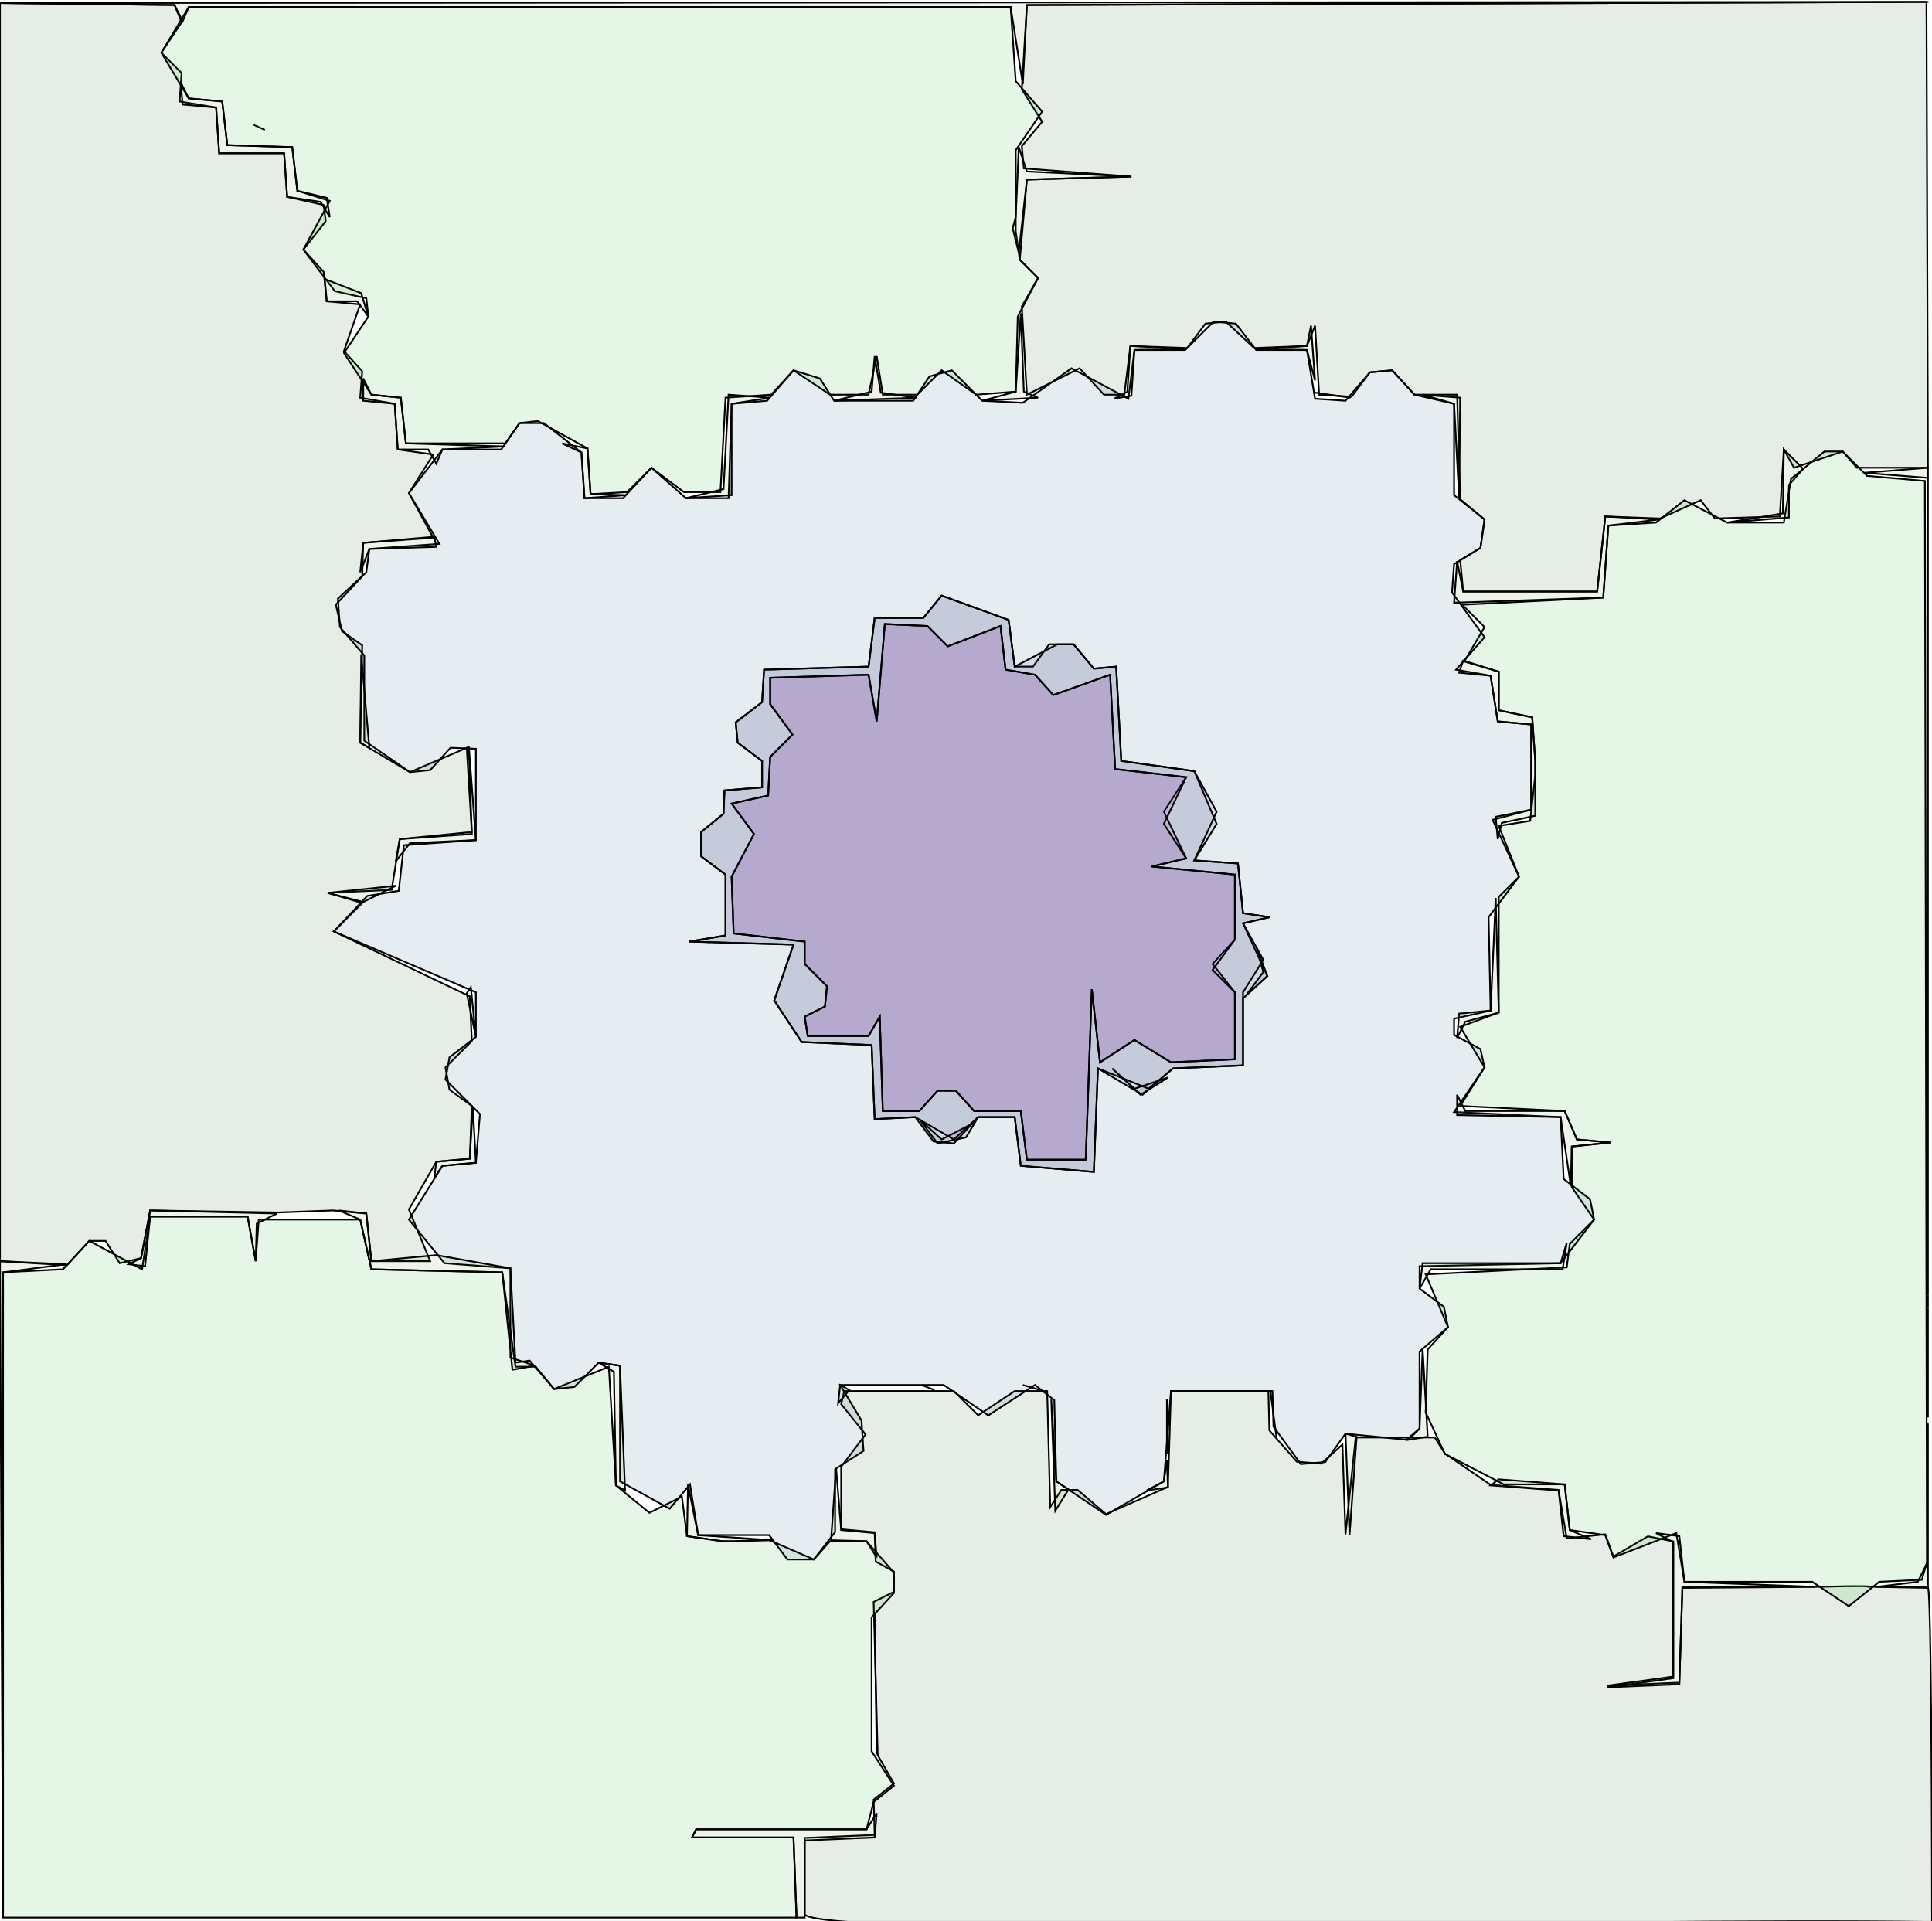
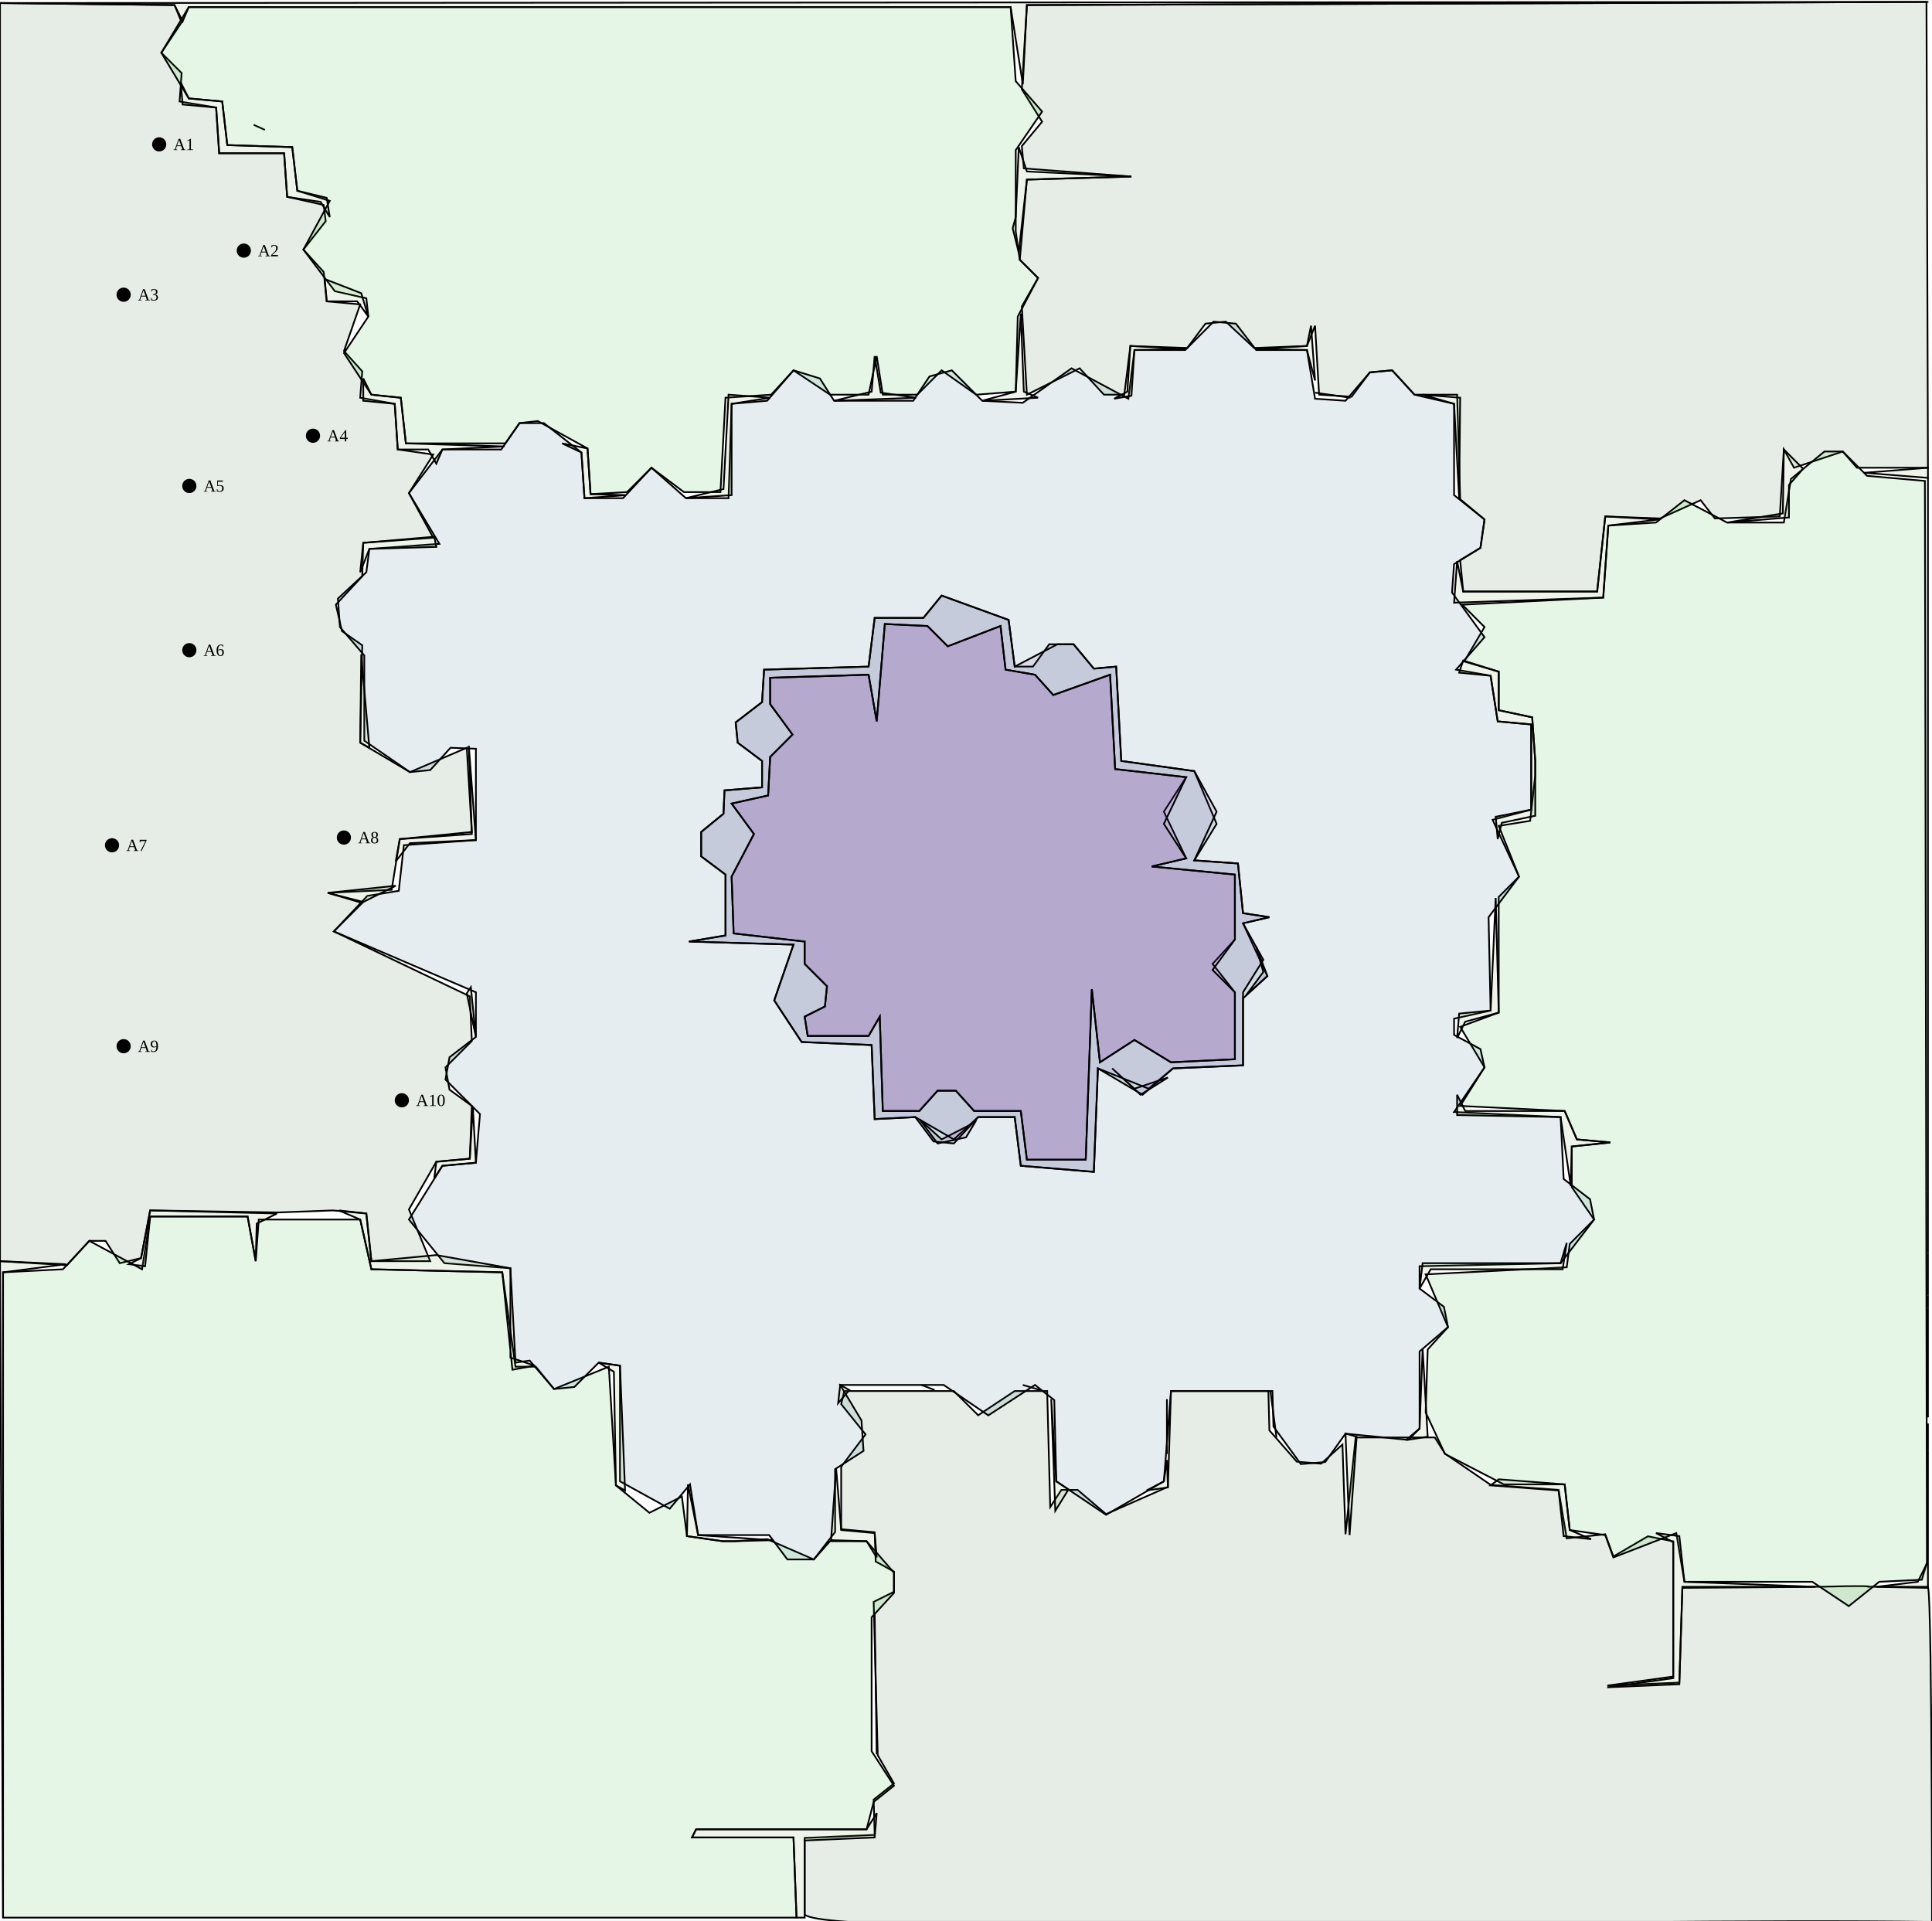
<svg xmlns="http://www.w3.org/2000/svg" width="1360" height="1352" viewBox="0 0 1360 1352">
  <rect x="0" y="0" width="1360" height="1352" fill="white" />
  <g>
    <path d="M 0 2.14 L 122.86 3.57 L 127.86 15.71 L 113.57 37.14 L 127.86 51.43 L 126.43 71.43 L 152.14 75.71 L 154.29 107.86 L 200 107.86 L 202.14 138.57 L 227.86 144.29 L 229.29 155.71 L 213.57 175.71 L 227.86 191.43 L 230 212.14 L 253.57 214.29 L 242.14 247.14 L 255 261.43 L 253.57 280 L 277.86 284.29 L 280 316.43 L 305 320 L 287.86 347.14 L 305 378.57 L 255.71 382.14 L 255 405.71 L 236.43 425.71 L 240.71 444.29 L 255 454.29 L 253.57 522.86 L 288.57 543.57 L 328.57 526.43 L 332.14 585.71 L 281.43 590.71 L 275.71 626.43 L 230.71 628.57 L 255 635.71 L 235 655.71 L 330.71 701.43 L 332.14 732.86 L 313.57 751.43 L 316.43 767.14 L 332.14 778.57 L 330.71 815.71 L 307.14 817.86 L 287.86 851.43 L 302.86 887.86 L 261.43 887.86 L 257.86 854.29 L 234.29 852.14 L 195.71 853.57 L 105.71 852.14 L 99.29 885.71 L 84.29 889.29 L 74.29 873.57 L 62.86 873.57 L 47.14 890.71 L 0 887.86 L 0 2.14 Z" fill="#024701" fill-opacity="0.10" stroke="#000000" stroke-width="1.2" />
    <path d="M 1357.14 329.29 L 1307.14 329.29 L 1297.14 317.86 L 1262.86 329.29 L 1255.71 316.43 L 1252.86 363.57 L 1207.14 365 L 1197.14 352.14 L 1168.57 365 L 1130 363.57 L 1124.29 416.43 L 1030 416.43 L 1027.86 394.29 L 1042.14 385.71 L 1045 365.71 L 1027.86 351.43 L 1025.71 277.86 L 995.71 277.86 L 980 260.71 L 964.29 262.14 L 951.43 279.29 L 928.57 277.86 L 925.71 229.29 L 920 243.57 L 882.86 245 L 862.86 226.43 L 848.57 227.86 L 835.71 245 L 795.71 243.57 L 791.43 277.86 L 777.14 277.86 L 760 259.29 L 722.86 277.86 L 719.29 215.71 L 730.71 195.71 L 717.86 182.86 L 722.86 126.43 L 796.43 124.29 L 720.71 118.57 L 719.29 102.86 L 733.57 85.71 L 719.29 62.86 L 722.86 3.57 L 1356.118 1.352 L 1357.14 329.29 Z" fill="#024701" fill-opacity="0.10" stroke="#000000" stroke-width="1.2" />
    <path d="M1357.14,830.71 L1357.14,336.43 Z" fill="#024701" fill-opacity="0.10" stroke="#000000" stroke-width="1.2" />
    <path d="M1357.14,882.14 L1357.14,839.29 Z" fill="#024701" fill-opacity="0.10" stroke="#000000" stroke-width="1.2" />
    <path d="M1357.14,912.14 L1357.14,892.14 Z" fill="#024701" fill-opacity="0.10" stroke="#000000" stroke-width="1.2" />
    <path d="M1357.14,987.86 L1357.14,920.71 Z" fill="#024701" fill-opacity="0.10" stroke="#000000" stroke-width="1.2" />
    <path d="M1357.14,1099.29 L1357.14,1020.71 Z" fill="#024701" fill-opacity="0.10" stroke="#000000" stroke-width="1.2" />
    <path d="M 566.43 1347.89 L 566.43 1293.91 L 615.71 1291.78 L 615 1266.92 L 629.29 1255.56 L 617.86 1235.67 L 615 1127.72 L 629.29 1120.62 L 629.29 1106.41 L 616.43 1099.31 L 615.71 1078.72 L 592.14 1076.58 L 592.14 1032.56 L 609.29 1009.83 L 592.14 988.517 L 594.29 979.29 L 671.43 979.29 L 688.57 996.333 L 714.29 979.29 L 737.14 979.29 L 739.29 1060.96 L 747.14 1048.89 L 758.57 1048.89 L 778.57 1065.93 L 822.14 1046.75 L 824.29 979.29 L 892.86 979.29 L 893.57 1006.98 L 912.86 1029.01 L 930 1030.42 L 945 1016.92 L 947.14 1080.13 L 954.29 1011.95 L 1010 1011.95 L 1017.14 1023.32 L 1049.29 1045.33 L 1097.14 1048.89 L 1102.86 1082.98 L 1130 1080.13 L 1135.71 1095.76 L 1160 1081.56 L 1177.86 1085.11 L 1177.86 1180.28 L 1131.43 1186.67 L 1182.14 1184.54 L 1184.29 1117.07 L 1282.86 1117.07 C 1282.86 1117.07 1317.16 1116.04 1315.71 1117.07 L 1357.14 1117.07 C 1360.34 1124.97 1359.992 1413.1 1360.071 1361.619 C 1360.118 1330.863 1410.033 1353.778 1360.432 1353.051 C 1127.58 1349.638 585.441 1365.21 566.43 1347.89 Z" fill="#024701" fill-opacity="0.10" stroke="#000000" stroke-width="1.2" style="" />
    <path d="M178.57,87.86 L186.43,91.43 L178.57,87.86 Z" fill="#024701" fill-opacity="0.10" stroke="#000000" stroke-width="1.2" />
    <path d="M398.57,106.43 L398.57,106.43 Z" fill="#024701" fill-opacity="0.10" stroke="#000000" stroke-width="1.2" />
    <path d="M427.14,186.43 L427.14,186.43 Z" fill="#024701" fill-opacity="0.10" stroke="#000000" stroke-width="1.2" />
    <path d="M558.57,207.86 L558.57,207.86 Z" fill="#024701" fill-opacity="0.10" stroke="#000000" stroke-width="1.2" />
    <path d="M692.86,242.14 L692.86,242.14 Z" fill="#024701" fill-opacity="0.10" stroke="#000000" stroke-width="1.2" />
    <path d="M1315.71,937.86 L1315.71,937.86 Z" fill="#024701" fill-opacity="0.10" stroke="#000000" stroke-width="1.2" />
    <path d="M100.00,949.29 L100.00,949.29 Z" fill="#024701" fill-opacity="0.10" stroke="#000000" stroke-width="1.2" />
    <path d="M1184.29,986.43 L1184.29,986.43 Z" fill="#024701" fill-opacity="0.10" stroke="#000000" stroke-width="1.2" />
    <path d="M307.14,1083.57 L307.14,1083.57 Z" fill="#024701" fill-opacity="0.10" stroke="#000000" stroke-width="1.2" />
    <path d="M54.29,1130.71 L54.29,1130.71 Z" fill="#024701" fill-opacity="0.10" stroke="#000000" stroke-width="1.2" />
    <path d="M478.57,1137.86 L478.57,1137.86 Z" fill="#024701" fill-opacity="0.10" stroke="#000000" stroke-width="1.2" />
    <path d="M258.57,1230.71 L258.57,1230.71 Z" fill="#024701" fill-opacity="0.10" stroke="#000000" stroke-width="1.2" />
    <path d="M 2.14 1350 L 2.14 895.71 L 44.29 893.57 L 62.86 873.57 L 100 893.57 L 105.71 856.43 L 174.29 856.43 L 180 887.86 L 182.14 858.57 L 253.57 858.57 L 261.43 893.57 L 353.57 895.71 L 362.86 962.14 L 377.14 962.14 L 390 977.86 L 428.57 962.14 L 433.57 1045.71 L 457.14 1065 L 480 1053.57 L 483.57 1081.43 L 508.57 1085 L 517.14 1085 L 540 1083.57 L 572.86 1097.86 L 584.29 1085 L 610 1085 L 629.29 1107.14 L 629.29 1121.43 L 613.57 1138.57 L 613.57 1232.86 L 629.29 1257.14 L 615 1268.57 L 610 1287.86 L 490 1287.86 L 487.14 1293.57 L 558.57 1293.57 L 560.71 1350 L 2.14 1350 Z" fill="#01a903" fill-opacity="0.10" stroke="#000000" stroke-width="1.2" />
    <path d="M 132.86 5 L 711.43 5 L 715 57.14 L 733.57 78.57 L 715 105.71 L 715 152.86 L 715 162.86 L 717.86 182.86 L 730.71 195.71 L 716.43 222.86 L 715 275.71 L 687.14 277.86 L 662.86 260.71 L 645.71 277.86 L 621.43 277.86 L 617.14 250.71 L 611.43 277.86 L 584.29 277.86 L 558.57 260.71 L 542.86 277.86 L 510.71 280 L 507.14 346.43 L 481.43 346.43 L 458.57 329.29 L 441.43 346.43 L 415.71 347.86 L 413.57 315.71 L 378.57 296.43 L 365.71 297.86 L 355.71 312.14 L 285.71 312.14 L 282.14 280 L 261.43 277.86 L 242.14 248.57 L 259.29 222.86 L 257.86 210 L 235.71 205 L 213.57 175.71 L 232.14 141.43 L 209.29 134.29 L 205.71 103.57 L 160 102.14 L 156.43 71.43 L 132.86 69.29 L 113.57 37.14 L 132.86 5 Z" fill="#01a903" fill-opacity="0.10" stroke="#000000" stroke-width="1.2" />
    <path d="M 1284.29 317.86 L 1297.14 317.86 L 1314.29 335 L 1355 338.57 L 1356.43 1100 L 1352.86 1112.14 L 1322.86 1113.57 L 1301.43 1130.71 L 1275.71 1113.57 L 1185.71 1113.57 L 1180 1079.29 L 1135.71 1096.43 L 1130 1080.71 L 1105 1077.14 L 1101.43 1045 L 1058.57 1045 L 1017.14 1023.57 L 1003.57 994.29 L 1005 950 L 1019.29 934.29 L 1003.57 897.14 L 1102.86 892.14 L 1105 875.71 L 1122.14 858.57 L 1106.43 835.71 L 1106.43 807.14 L 1133.57 804.29 L 1110 802.14 L 1101.43 782.14 L 1027.86 778.57 L 1045 751.43 L 1027.86 722.86 L 1055 712.86 L 1055 631.43 L 1069.29 617.14 L 1055 581.43 L 1077.14 577.86 L 1080.71 545.71 L 1080.71 535.71 L 1078.57 505 L 1055 500 L 1055 472.86 L 1030.71 465.71 L 1045 441.43 L 1029.29 425.71 L 1128.57 420.71 L 1132.14 370 L 1165.71 367.86 L 1185.71 352.14 L 1215.71 367.86 L 1255.71 367.86 L 1260.71 337.14 L 1284.29 317.86 Z" fill="#01a903" fill-opacity="0.10" stroke="#000000" stroke-width="1.2" />
    <path d="M 854.29 226.43 L 870 227.86 L 884.29 246.43 L 920 246.43 L 925.71 280.71 L 947.14 282.14 L 964.29 262.14 L 980 260.71 L 995.71 277.86 L 1023.57 284.29 L 1023.57 348.57 L 1045 365.71 L 1042.14 385.71 L 1023.57 397.14 L 1022.14 417.14 L 1045 448.57 L 1025 471.43 L 1049.29 475.71 L 1054.29 507.86 L 1077.86 510 L 1077.86 570 L 1050.71 577.14 L 1069.29 617.14 L 1047.86 645.71 L 1049.29 711.43 L 1023.57 717.14 L 1023.57 728.57 L 1042.14 738.57 L 1045 751.43 L 1023.57 782.86 L 1098.57 786.43 L 1100.71 830 L 1119.29 844.29 L 1122.14 858.57 L 1098.57 889.29 L 999.29 891.43 L 999.29 907.14 L 1016.43 920 L 1019.29 934.29 L 999.29 951.43 L 999.29 1005.71 L 990 1013.57 L 947.14 1009.29 L 932.86 1029.29 L 915.71 1030.71 L 896.43 1004.29 L 895.71 979.29 L 824.29 979.29 L 819.29 1042.86 L 778.57 1066.43 L 743.57 1042.86 L 742.14 985.71 L 728.57 975 L 695.71 996.43 L 664.29 975 L 591.43 975 L 606.43 1000 L 607.86 1021.43 L 587.86 1034.29 L 587.86 1078.57 L 572.86 1097.86 L 554.29 1097.86 L 541.43 1080.71 L 491.43 1080.71 L 485.71 1045 L 471.43 1062.14 L 436.43 1042.86 L 436.43 961.43 L 421.43 959.29 L 404.29 976.43 L 390 977.86 L 372.86 957.86 L 362.86 959.29 L 359.29 892.86 L 312.86 889.29 L 287.86 858.57 L 311.43 820.71 L 335 818.57 L 337.86 784.29 L 313.57 760 L 316.43 744.29 L 335 730 L 335 698.57 L 235 655.71 L 258.57 630.71 L 280.71 627.14 L 284.29 595 L 335 591.43 L 335 527.14 L 317.14 526.43 L 302.86 542.14 L 288.57 543.57 L 256.43 521.43 L 256.43 461.43 L 239.29 441.43 L 237.86 421.43 L 257.86 402.86 L 260 386.43 L 309.29 382.86 L 287.86 347.14 L 311.43 316.43 L 352.86 316.43 L 365.71 297.86 L 382.86 297.86 L 409.29 318.57 L 411.43 350.71 L 438.57 350.71 L 458.57 329.29 L 482.86 350.71 L 512.86 350.71 L 515 284.29 L 540 282.14 L 558.57 260.71 L 577.14 266.43 L 587.14 282.14 L 642.86 282.14 L 654.29 265 L 670 260.71 L 691.43 282.14 L 720 283.57 L 754.29 259.29 L 794.29 280.71 L 798.57 246.43 L 834.29 246.43 L 854.29 226.43 Z" fill="#034e6a" fill-opacity="0.10" stroke="#000000" stroke-width="1.2" />
    <path d="M662.86,419.29 L650.00,435.00 L615.71,435.00 L611.43,469.29 L537.86,471.43 L536.43,494.29 L517.86,508.57 L519.29,522.86 L536.43,535.71 L536.43,554.29 L510.00,556.43 L509.29,572.86 L493.57,585.71 L493.57,602.86 L510.71,615.71 L510.71,658.57 L485.00,662.86 L558.57,665.00 L545.00,704.29 L564.29,733.57 L613.57,735.71 L615.71,787.86 L644.29,786.43 L657.14,803.57 L671.43,805.00 L688.57,786.43 L714.29,786.43 L718.57,820.71 L770.00,825.00 L772.86,752.14 L804.29,770.71 L825.71,752.14 L875.00,750.00 L875.00,702.86 L892.14,687.14 L875.00,650.00 L893.57,645.71 L875.00,642.86 L871.43,607.86 L840.71,605.71 L856.43,580.00 L840.71,542.86 L789.29,535.71 L785.71,469.29 L770.00,470.71 L755.71,453.57 L738.57,453.57 L727.14,469.29 L714.29,469.29 L710.00,436.43 L662.86,419.29 Z" fill="#034e6a" fill-opacity="0.10" stroke="#000000" stroke-width="1.2" />
    <path d="M798.57,423.57 L798.57,423.57 Z" fill="#034e6a" fill-opacity="0.10" stroke="#000000" stroke-width="1.2" />
    <path d="M622.86,439.29 L652.86,440.71 L667.14,455.00 L704.29,440.71 L707.86,471.43 L728.57,475.00 L741.43,489.29 L781.43,475.00 L785.00,541.43 L835.00,547.14 L819.29,571.43 L835.00,604.29 L810.71,610.00 L869.29,615.71 L869.29,661.43 L853.57,678.57 L869.29,698.57 L869.29,745.71 L824.29,747.86 L798.57,732.14 L774.29,747.86 L768.57,696.43 L764.29,816.43 L722.86,816.43 L718.57,782.14 L685.71,782.14 L672.86,767.86 L660.00,767.86 L647.14,782.14 L621.43,782.14 L619.29,715.71 L611.43,729.29 L568.57,729.29 L566.43,715.71 L580.71,708.57 L582.14,694.29 L566.43,678.57 L566.43,662.86 L516.43,657.14 L515.00,617.14 L530.71,587.14 L515.00,565.71 L540.71,560.00 L542.14,532.86 L557.86,517.14 L542.14,495.71 L542.14,477.14 L611.43,475.00 L617.14,507.86 L622.86,439.29 Z" fill="#600880" fill-opacity="0.10" stroke="#000000" stroke-width="1.2" />
    <path d="M738.57,453.57 L738.57,453.57 Z" fill="#600880" fill-opacity="0.10" stroke="#000000" stroke-width="1.2" />
    <path d="M884.29,666.43 L892.14,687.14 L877.14,700.71 L889.29,684.29 L884.29,666.43 Z" fill="#600880" fill-opacity="0.10" stroke="#000000" stroke-width="1.2" />
    <path d="M782.86,752.14 L798.57,766.43 L822.14,758.57 L802.86,770.71 L782.86,752.14 Z" fill="#600880" fill-opacity="0.10" stroke="#000000" stroke-width="1.2" />
    <path d="M647.14,787.86 L662.86,802.14 L686.43,790.00 L680.00,800.71 L660.00,805.00 L647.14,787.86 Z" fill="#600880" fill-opacity="0.10" stroke="#000000" stroke-width="1.2" />
    <path d="M891.43,837.86 L891.43,837.86 Z" fill="#600880" fill-opacity="0.10" stroke="#000000" stroke-width="1.2" />
    <path d="M914.29,839.29 L914.29,839.29 Z" fill="#600880" fill-opacity="0.10" stroke="#000000" stroke-width="1.2" />
    <path d="M900.00,840.71 L900.00,840.71 Z" fill="#600880" fill-opacity="0.10" stroke="#000000" stroke-width="1.2" />
    <path d="M921.43,840.71 L921.43,840.71 Z" fill="#600880" fill-opacity="0.10" stroke="#000000" stroke-width="1.2" />
    <path d="M724.29,887.86 L724.29,887.86 Z" fill="#600880" fill-opacity="0.10" stroke="#000000" stroke-width="1.2" />
    <path d="M727.14,902.14 L727.14,902.14 Z" fill="#600880" fill-opacity="0.10" stroke="#000000" stroke-width="1.2" />
    <path d="M735.71,902.14 L735.71,902.14 Z" fill="#600880" fill-opacity="0.10" stroke="#000000" stroke-width="1.2" />
    <path d="M742.86,903.57 L742.86,903.57 Z" fill="#600880" fill-opacity="0.10" stroke="#000000" stroke-width="1.2" />
    <path d="M562.86,960.71 L562.86,960.71 Z" fill="#600880" fill-opacity="0.10" stroke="#000000" stroke-width="1.2" />
    <path d="M515.71,969.29 L515.71,969.29 Z" fill="#600880" fill-opacity="0.10" stroke="#000000" stroke-width="1.2" />
    <path d="M565.71,969.29 L565.71,969.29 Z" fill="#600880" fill-opacity="0.10" stroke="#000000" stroke-width="1.2" />
    <path d="M 1357.471 1.352 L 722.86 3.57 L 720 59.29 L 711.43 5 L 132.86 5 L 128.57 15 L 122.86 3.57 L 0 2.14 L 1357.471 1.352 Z" fill="#528c2a" fill-opacity="0.10" stroke="#000000" stroke-width="1.2" />
    <path d="M1357.14,336.43 L1312.14,332.86 L1357.14,329.29 Z" fill="#528c2a" fill-opacity="0.10" stroke="#000000" stroke-width="1.2" />
    <path d="M1357.14,839.29 L1357.14,830.71 Z" fill="#528c2a" fill-opacity="0.10" stroke="#000000" stroke-width="1.2" />
    <path d="M0.00,887.86 L46.43,890.00 L2.14,895.71 L2.14,1350.00 Z" fill="#528c2a" fill-opacity="0.10" stroke="#000000" stroke-width="1.2" />
    <path d="M1357.14,892.14 L1357.14,882.14 Z" fill="#528c2a" fill-opacity="0.10" stroke="#000000" stroke-width="1.2" />
    <path d="M1357.14,920.71 L1357.14,912.14 Z" fill="#528c2a" fill-opacity="0.10" stroke="#000000" stroke-width="1.2" />
    <path d="M1357.14,997.86 L1357.14,987.86 Z" fill="#528c2a" fill-opacity="0.10" stroke="#000000" stroke-width="1.2" />
    <path d="M1357.14,1020.71 L1357.14,1002.14 Z" fill="#528c2a" fill-opacity="0.10" stroke="#000000" stroke-width="1.2" />
    <path d="M1357.14,1117.86 L1320.71,1117.14 L1350.00,1113.57 L1357.14,1099.29 Z" fill="#528c2a" fill-opacity="0.10" stroke="#000000" stroke-width="1.2" />
    <path d="M 560.71 1350 L 558.57 1293.57 L 487.14 1293.57 L 490 1287.86 L 610 1287.86 L 617.14 1276.43 L 615.71 1293.57 L 566.43 1295.71 L 566.43 1350 L 560.71 1350 Z" fill="#528c2a" fill-opacity="0.10" stroke="#000000" stroke-width="1.2" />
    <path d="M511.43,42.14 L511.43,42.14 Z" fill="#528c2a" fill-opacity="0.10" stroke="#000000" stroke-width="1.2" />
    <path d="M127.14,57.86 L132.86,69.29 L156.43,71.43 L160.00,102.14 L205.71,103.57 L209.29,134.29 L230.00,139.29 L232.14,152.86 L225.71,142.14 L202.14,138.57 L200.00,107.86 L154.29,107.86 L152.14,75.71 L128.57,73.57 L127.14,57.86 Z" fill="#528c2a" fill-opacity="0.10" stroke="#000000" stroke-width="1.2" />
    <path d="M181.43,69.29 L181.43,69.29 Z" fill="#528c2a" fill-opacity="0.10" stroke="#000000" stroke-width="1.2" />
    <path d="M 717.14 103.57 L 722.86 120.71 L 796.43 124.29 L 722.86 126.43 L 717.14 177.86 L 712.86 160.71 L 715 152.86 L 717.14 103.57 Z" fill="#528c2a" fill-opacity="0.10" stroke="#000000" stroke-width="1.2" />
    <path d="M427.14,166.43 L427.14,166.43 Z" fill="#528c2a" fill-opacity="0.10" stroke="#000000" stroke-width="1.2" />
    <path d="M772.86,173.57 L772.86,173.57 Z" fill="#528c2a" fill-opacity="0.10" stroke="#000000" stroke-width="1.2" />
    <path d="M228.57,196.43 L254.29,206.43 L259.29,222.86 L251.43,212.14 L230.00,212.14 L228.57,196.43 Z" fill="#528c2a" fill-opacity="0.10" stroke="#000000" stroke-width="1.2" />
    <path d="M691.43,220.71 L691.43,220.71 Z" fill="#528c2a" fill-opacity="0.10" stroke="#000000" stroke-width="1.2" />
    <path d="M718.57,220.71 L720.71,275.71 L730.71,280.00 L691.43,282.14 L715.00,275.71 L718.57,220.71 Z" fill="#528c2a" fill-opacity="0.10" stroke="#000000" stroke-width="1.2" />
    <path d="M922.86,229.29 L925.71,267.86 L920.00,246.43 L883.57,245.71 L920.00,243.57 L922.86,229.29 Z" fill="#528c2a" fill-opacity="0.10" stroke="#000000" stroke-width="1.2" />
    <path d="M795.71,243.57 L835.00,245.71 L798.57,246.43 L796.43,278.57 L784.29,280.71 L793.57,275.71 L795.71,243.57 Z" fill="#528c2a" fill-opacity="0.10" stroke="#000000" stroke-width="1.2" />
    <path d="M615.71,250.71 L620.00,276.43 L645.00,280.00 L587.14,282.14 L613.57,275.71 L615.71,250.71 Z" fill="#528c2a" fill-opacity="0.10" stroke="#000000" stroke-width="1.2" />
    <path d="M490.00,259.29 L490.00,259.29 Z" fill="#528c2a" fill-opacity="0.10" stroke="#000000" stroke-width="1.2" />
    <path d="M255.71,266.43 L261.43,277.86 L282.14,280.00 L285.71,312.14 L355.00,314.29 L311.43,316.43 L307.14,326.43 L301.43,316.43 L280.00,316.43 L277.86,284.29 L255.71,282.14 L255.71,266.43 Z" fill="#528c2a" fill-opacity="0.10" stroke="#000000" stroke-width="1.2" />
    <path d="M925.71,276.43 L950.71,280.00 L925.71,276.43 Z" fill="#528c2a" fill-opacity="0.10" stroke="#000000" stroke-width="1.2" />
    <path d="M512.86,277.86 L542.14,280.00 L515.00,284.29 L515.00,348.57 L482.86,350.71 L509.29,344.29 L512.86,277.86 Z" fill="#528c2a" fill-opacity="0.10" stroke="#000000" stroke-width="1.2" />
    <path d="M1001.43,277.86 L1027.86,280.00 L1027.14,350.71 L1023.57,284.29 L1001.43,277.86 Z" fill="#528c2a" fill-opacity="0.10" stroke="#000000" stroke-width="1.2" />
    <path d="M395.71,312.14 L413.57,315.71 L415.71,347.86 L440.71,348.57 L411.43,350.71 L409.29,318.57 L395.71,312.14 Z" fill="#528c2a" fill-opacity="0.10" stroke="#000000" stroke-width="1.2" />
    <path d="M1255.71,316.43 L1269.29,330.00 L1259.29,341.43 L1259.29,364.29 L1215.71,367.86 L1255.00,361.43 L1255.71,316.43 Z" fill="#528c2a" fill-opacity="0.10" stroke="#000000" stroke-width="1.2" />
    <path d="M1130.00,363.57 L1167.86,365.71 L1132.14,370.00 L1128.57,420.71 L1023.57,424.29 L1025.71,395.00 L1030.00,416.43 L1124.29,416.43 L1130.00,363.57 Z" fill="#528c2a" fill-opacity="0.10" stroke="#000000" stroke-width="1.2" />
    <path d="M305.71,377.86 L307.14,385.00 L260.00,386.43 L253.57,402.86 L255.71,382.14 L305.71,377.86 Z" fill="#528c2a" fill-opacity="0.10" stroke="#000000" stroke-width="1.2" />
    <path d="M1292.86,400.71 L1292.86,400.71 Z" fill="#528c2a" fill-opacity="0.10" stroke="#000000" stroke-width="1.2" />
    <path d="M1302.86,417.86 L1302.86,417.86 Z" fill="#528c2a" fill-opacity="0.10" stroke="#000000" stroke-width="1.2" />
    <path d="M254.29,460.71 L260.00,526.43 L253.57,522.86 L254.29,460.71 Z" fill="#528c2a" fill-opacity="0.10" stroke="#000000" stroke-width="1.2" />
    <path d="M 1030 465 L 1055 472.86 L 1055 500 L 1078.57 505 L 1080.71 535.71 L 1080.71 545.71 L 1080.71 574.29 L 1057.14 579.29 L 1054.29 590.71 L 1052.86 575 L 1077.86 570 L 1077.86 510 L 1054.29 507.86 L 1049.29 475.71 L 1027.14 473.57 L 1030 465 Z" fill="#528c2a" fill-opacity="0.10" stroke="#000000" stroke-width="1.2" />
    <path d="M1217.14,519.29 L1217.14,519.29 Z" fill="#528c2a" fill-opacity="0.10" stroke="#000000" stroke-width="1.2" />
    <path d="M330.00,525.00 L335.00,591.43 L288.57,593.57 L278.57,606.43 L281.43,590.71 L332.14,587.14 L330.00,525.00 Z" fill="#528c2a" fill-opacity="0.10" stroke="#000000" stroke-width="1.2" />
    <path d="M1127.14,557.86 L1127.14,557.86 Z" fill="#528c2a" fill-opacity="0.10" stroke="#000000" stroke-width="1.2" />
    <path d="M1232.86,607.86 L1232.86,607.86 Z" fill="#528c2a" fill-opacity="0.10" stroke="#000000" stroke-width="1.2" />
    <path d="M278.57,623.57 L255.71,635.00 L230.71,628.57 L278.57,623.57 Z" fill="#528c2a" fill-opacity="0.10" stroke="#000000" stroke-width="1.2" />
    <path d="M1052.86,632.14 L1055.00,712.86 L1031.43,719.29 L1025.71,730.71 L1027.14,713.57 L1049.29,711.43 L1052.86,632.14 Z" fill="#528c2a" fill-opacity="0.10" stroke="#000000" stroke-width="1.2" />
    <path d="M1292.86,647.86 L1292.86,647.86 Z" fill="#528c2a" fill-opacity="0.10" stroke="#000000" stroke-width="1.2" />
    <path d="M 328.57 699.29 L 331.43 695 L 335 730 L 328.57 699.29 Z" fill="#528c2a" fill-opacity="0.10" stroke="#000000" stroke-width="1.2" />
    <path d="M1025.71,770.71 L1031.43,782.14 L1101.43,782.14 L1110.00,802.14 L1133.57,804.29 L1106.43,807.14 L1105.71,835.00 L1098.57,786.43 L1025.71,785.00 L1025.71,770.71 Z" fill="#528c2a" fill-opacity="0.10" stroke="#000000" stroke-width="1.2" />
    <path d="M332.86,779.29 L335.00,818.57 L311.43,820.71 L305.71,829.29 L307.14,817.86 L330.71,815.71 L332.86,779.29 Z" fill="#528c2a" fill-opacity="0.10" stroke="#000000" stroke-width="1.2" />
    <path d="M 99.29 885.71 L 105.71 852.14 L 195 854.29 L 180.71 861.43 L 180 887.86 L 174.29 856.43 L 105.71 856.43 L 102.14 891.43 L 90.71 890 L 99.29 885.71 Z" fill="#528c2a" fill-opacity="0.10" stroke="#000000" stroke-width="1.2" />
    <path d="M 238.57 852.14 L 257.86 854.29 L 261.43 887.86 L 307.14 883.57 L 359.29 892.86 L 359.29 955.71 L 376.43 961.43 L 360.71 964.29 L 353.57 895.71 L 261.43 893.57 L 253.57 858.57 L 238.57 852.14 Z" fill="#528c2a" fill-opacity="0.10" stroke="#000000" stroke-width="1.2" />
    <path d="M1102.86,875.00 L1100.00,893.57 L1007.14,893.57 L999.29,907.14 L1001.43,889.29 L1098.57,889.29 L1102.86,875.00 Z" fill="#528c2a" fill-opacity="0.10" stroke="#000000" stroke-width="1.2" />
    <path d="M1180.00,925.00 L1180.00,925.00 Z" fill="#528c2a" fill-opacity="0.10" stroke="#000000" stroke-width="1.2" />
    <path d="M107.14,943.57 L107.14,943.57 Z" fill="#528c2a" fill-opacity="0.10" stroke="#000000" stroke-width="1.2" />
    <path d="M1001.43,949.29 L1005.00,1011.43 L991.43,1013.57 L999.29,1005.71 L1001.43,949.29 Z" fill="#528c2a" fill-opacity="0.10" stroke="#000000" stroke-width="1.2" />
    <path d="M421.43,959.29 L436.43,961.43 L440.00,1049.29 L433.57,1045.71 L432.14,965.71 L421.43,959.29 Z" fill="#528c2a" fill-opacity="0.10" stroke="#000000" stroke-width="1.2" />
    <path d="M1184.29,965.00 L1184.29,965.00 Z" fill="#528c2a" fill-opacity="0.10" stroke="#000000" stroke-width="1.2" />
    <path d="M591.43,975.00 L597.86,978.57 L590.00,987.86 L591.43,975.00 Z" fill="#528c2a" fill-opacity="0.10" stroke="#000000" stroke-width="1.2" />
    <path d="M648.57,975.00 L657.86,978.57 L648.57,975.00 Z" fill="#528c2a" fill-opacity="0.10" stroke="#000000" stroke-width="1.2" />
    <path d="M664.29,975.00 L664.29,975.00 Z" fill="#528c2a" fill-opacity="0.10" stroke="#000000" stroke-width="1.2" />
    <path d="M720.00,975.00 L732.14,978.57 L720.00,975.00 Z" fill="#528c2a" fill-opacity="0.10" stroke="#000000" stroke-width="1.2" />
    <path d="M894.29,979.29 L898.57,1012.14 L894.29,979.29 Z" fill="#528c2a" fill-opacity="0.10" stroke="#000000" stroke-width="1.2" />
    <path d="M1271.43,980.71 L1271.43,980.71 Z" fill="#528c2a" fill-opacity="0.10" stroke="#000000" stroke-width="1.2" />
    <path d="M740.00,985.00 L743.57,1042.86 L752.14,1048.57 L742.86,1063.57 L740.00,985.00 Z" fill="#528c2a" fill-opacity="0.10" stroke="#000000" stroke-width="1.2" />
    <path d="M821.43,985.00 L821.43,1023.57 L821.43,985.00 Z" fill="#528c2a" fill-opacity="0.10" stroke="#000000" stroke-width="1.2" />
    <path d="M947.14,1009.29 L955.00,1011.43 L950.00,1080.71 L947.14,1009.29 Z" fill="#528c2a" fill-opacity="0.10" stroke="#000000" stroke-width="1.2" />
    <path d="M 1049.29 1045.71 L 1055 1041.43 L 1101.43 1045 L 1105 1077.14 L 1120 1083.57 L 1100.71 1081.43 L 1097.14 1049.29 L 1049.29 1045.71 Z" fill="#528c2a" fill-opacity="0.10" stroke="#000000" stroke-width="1.2" />
    <path d="M821.43,1027.86 L822.14,1047.14 L807.14,1049.29 L819.29,1042.86 L821.43,1027.86 Z" fill="#528c2a" fill-opacity="0.10" stroke="#000000" stroke-width="1.2" />
    <path d="M588.57,1033.57 L592.14,1077.14 L615.71,1079.29 L617.14,1096.43 L610.00,1085.00 L585.00,1084.29 L588.57,1033.57 Z" fill="#528c2a" fill-opacity="0.10" stroke="#000000" stroke-width="1.2" />
    <path d="M237.14,1037.86 L237.14,1037.86 Z" fill="#528c2a" fill-opacity="0.10" stroke="#000000" stroke-width="1.2" />
    <path d="M 484.29 1045 L 491.43 1080.71 L 543.57 1084.29 L 517.14 1085 L 508.57 1085 L 483.57 1081.43 L 484.29 1045 Z" fill="#528c2a" fill-opacity="0.10" stroke="#000000" stroke-width="1.2" />
    <path d="M231.43,1047.86 L231.43,1047.86 Z" fill="#528c2a" fill-opacity="0.10" stroke="#000000" stroke-width="1.2" />
    <path d="M244.29,1055.00 L244.29,1055.00 Z" fill="#528c2a" fill-opacity="0.10" stroke="#000000" stroke-width="1.2" />
    <path d="M1165.71,1079.29 L1182.14,1081.43 L1185.71,1113.57 L1277.86,1117.14 L1184.29,1117.86 L1182.14,1185.71 L1131.43,1187.86 L1177.86,1181.43 L1177.86,1085.71 L1165.71,1079.29 Z" fill="#528c2a" fill-opacity="0.10" stroke="#000000" stroke-width="1.2" />
    <path d="M54.29,1109.29 L54.29,1109.29 Z" fill="#528c2a" fill-opacity="0.10" stroke="#000000" stroke-width="1.2" />
    <path d="M615.71,1136.43 L617.14,1235.00 L615.71,1136.43 Z" fill="#528c2a" fill-opacity="0.10" stroke="#000000" stroke-width="1.2" />
    <path d="M1285.71,1167.86 L1285.71,1167.86 Z" fill="#528c2a" fill-opacity="0.10" stroke="#000000" stroke-width="1.2" />
    <path d="M518.57,1237.86 L518.57,1237.86 Z" fill="#528c2a" fill-opacity="0.10" stroke="#000000" stroke-width="1.2" />
    <path d="M190.00,1290.71 L190.00,1290.71 Z" fill="#528c2a" fill-opacity="0.10" stroke="#000000" stroke-width="1.2" />
    <path d="M422.86,1309.29 L422.86,1309.29 Z" fill="#528c2a" fill-opacity="0.10" stroke="#000000" stroke-width="1.2" />
    <path d="M662.86,419.29 L710.00,436.43 L714.29,469.29 L744.29,453.57 L755.71,453.57 L770.00,470.71 L785.71,469.29 L789.29,535.71 L840.71,542.86 L856.43,571.43 L840.71,605.71 L871.43,607.86 L875.00,642.86 L893.57,645.71 L875.00,650.00 L889.29,675.71 L875.00,698.57 L875.00,750.00 L825.71,752.14 L808.57,766.43 L772.86,752.14 L770.00,825.00 L718.57,820.71 L714.29,786.43 L688.57,786.43 L671.43,802.14 L644.29,786.43 L615.71,787.86 L613.57,735.71 L564.29,733.57 L545.00,704.29 L558.57,665.00 L485.00,662.86 L510.71,658.57 L510.71,615.71 L493.57,602.86 L493.57,585.71 L509.29,572.86 L510.00,556.43 L536.43,554.29 L536.43,535.71 L519.29,522.86 L517.86,508.57 L536.43,494.29 L537.86,471.43 L611.43,469.29 L615.71,435.00 L650.00,435.00 L662.86,419.29 Z" fill="#742fa3" fill-opacity="0.10" stroke="#000000" stroke-width="1.2" />
    <path d="M798.57,423.57 L798.57,423.57 Z" fill="#742fa3" fill-opacity="0.10" stroke="#000000" stroke-width="1.2" />
    <path d="M622.86,439.29 L617.14,507.86 L611.43,475.00 L542.14,477.14 L542.14,495.71 L557.86,517.14 L542.14,532.86 L540.71,560.00 L515.00,565.71 L530.71,587.14 L515.00,617.14 L516.43,657.14 L566.43,662.86 L566.43,678.57 L582.14,694.29 L580.71,708.57 L566.43,715.71 L568.57,729.29 L611.43,729.29 L619.29,715.71 L621.43,782.14 L647.14,782.14 L660.00,767.86 L672.86,767.86 L685.71,782.14 L718.57,782.14 L722.86,816.43 L764.29,816.43 L768.57,696.43 L774.29,747.86 L798.57,732.14 L824.29,747.86 L869.29,745.71 L869.29,698.57 L853.57,682.86 L869.29,661.43 L869.29,615.71 L810.71,610.00 L835.00,604.29 L819.29,580.00 L835.00,547.14 L785.00,541.43 L781.43,475.00 L741.43,489.29 L728.57,475.00 L707.86,471.43 L704.29,440.71 L667.14,455.00 L652.86,440.71 L622.86,439.29 Z" fill="#742fa3" fill-opacity="0.10" stroke="#000000" stroke-width="1.2" />
    <polyline style="fill: rgb(216, 216, 216); stroke: rgb(0, 0, 0);" points="1510.821 1266.333" />
  </g>
+   <g class="point" data-id="A1" data-label="A1 点" data-default-hours="3">
+     <circle class="hotspot" cx="112.06" cy="101.63" r="5" />
+     <text class="hotspot-label" x="122.06" y="105.63">A1</text>
+   </g>
+   <g class="point" data-id="A2" data-label="A2 点" data-default-hours="3">
+     <circle class="hotspot" cx="171.63" cy="176.43" r="5" />
+     <text class="hotspot-label" x="181.63" y="180.43">A2</text>
+   </g>
+   <g class="point" data-id="A3" data-label="A3 点" data-default-hours="3">
+     <circle class="hotspot" cx="87.03" cy="207.47" r="5" />
+     <text class="hotspot-label" x="97.03" y="211.47">A3</text>
+   </g>
+   <g class="point" data-id="A4" data-label="A4 点" data-default-hours="3">
+     <circle class="hotspot" cx="220.31" cy="306.75" r="5" />
+     <text class="hotspot-label" x="230.31" y="310.75">A4</text>
+   </g>
+   <g class="point" data-id="A5" data-label="A5 点" data-default-hours="3">
+     <circle class="hotspot" cx="133.27" cy="342.11" r="5" />
+     <text class="hotspot-label" x="143.27" y="346.11">A5</text>
+   </g>
+   <g class="point" data-id="A6" data-label="A6 点" data-default-hours="3">
+     <circle class="hotspot" cx="133.27" cy="457.72" r="5" />
+     <text class="hotspot-label" x="143.27" y="461.72">A6</text>
+   </g>
+   <g class="point" data-id="A7" data-label="A7 点" data-default-hours="3">
+     <circle class="hotspot" cx="78.87" cy="595.08" r="5" />
+     <text class="hotspot-label" x="88.87" y="599.08">A7</text>
+   </g>
+   <g class="point" data-id="A8" data-label="A8 点" data-default-hours="3">
+     <circle class="hotspot" cx="242.07" cy="589.64" r="5" />
+     <text class="hotspot-label" x="252.07" y="593.64">A8</text>
+   </g>
+   <g class="point" data-id="A9" data-label="A9 点" data-default-hours="3">
+     <circle class="hotspot" cx="87.03" cy="736.52" r="5" />
+     <text class="hotspot-label" x="97.03" y="740.52">A9</text>
+   </g>
+   <g class="point" data-id="A10" data-label="A10 点" data-default-hours="3">
+     <circle class="hotspot" cx="282.87" cy="774.6" r="5" />
+     <text class="hotspot-label" x="292.87" y="778.6">A10</text>
+   </g>
</svg>
